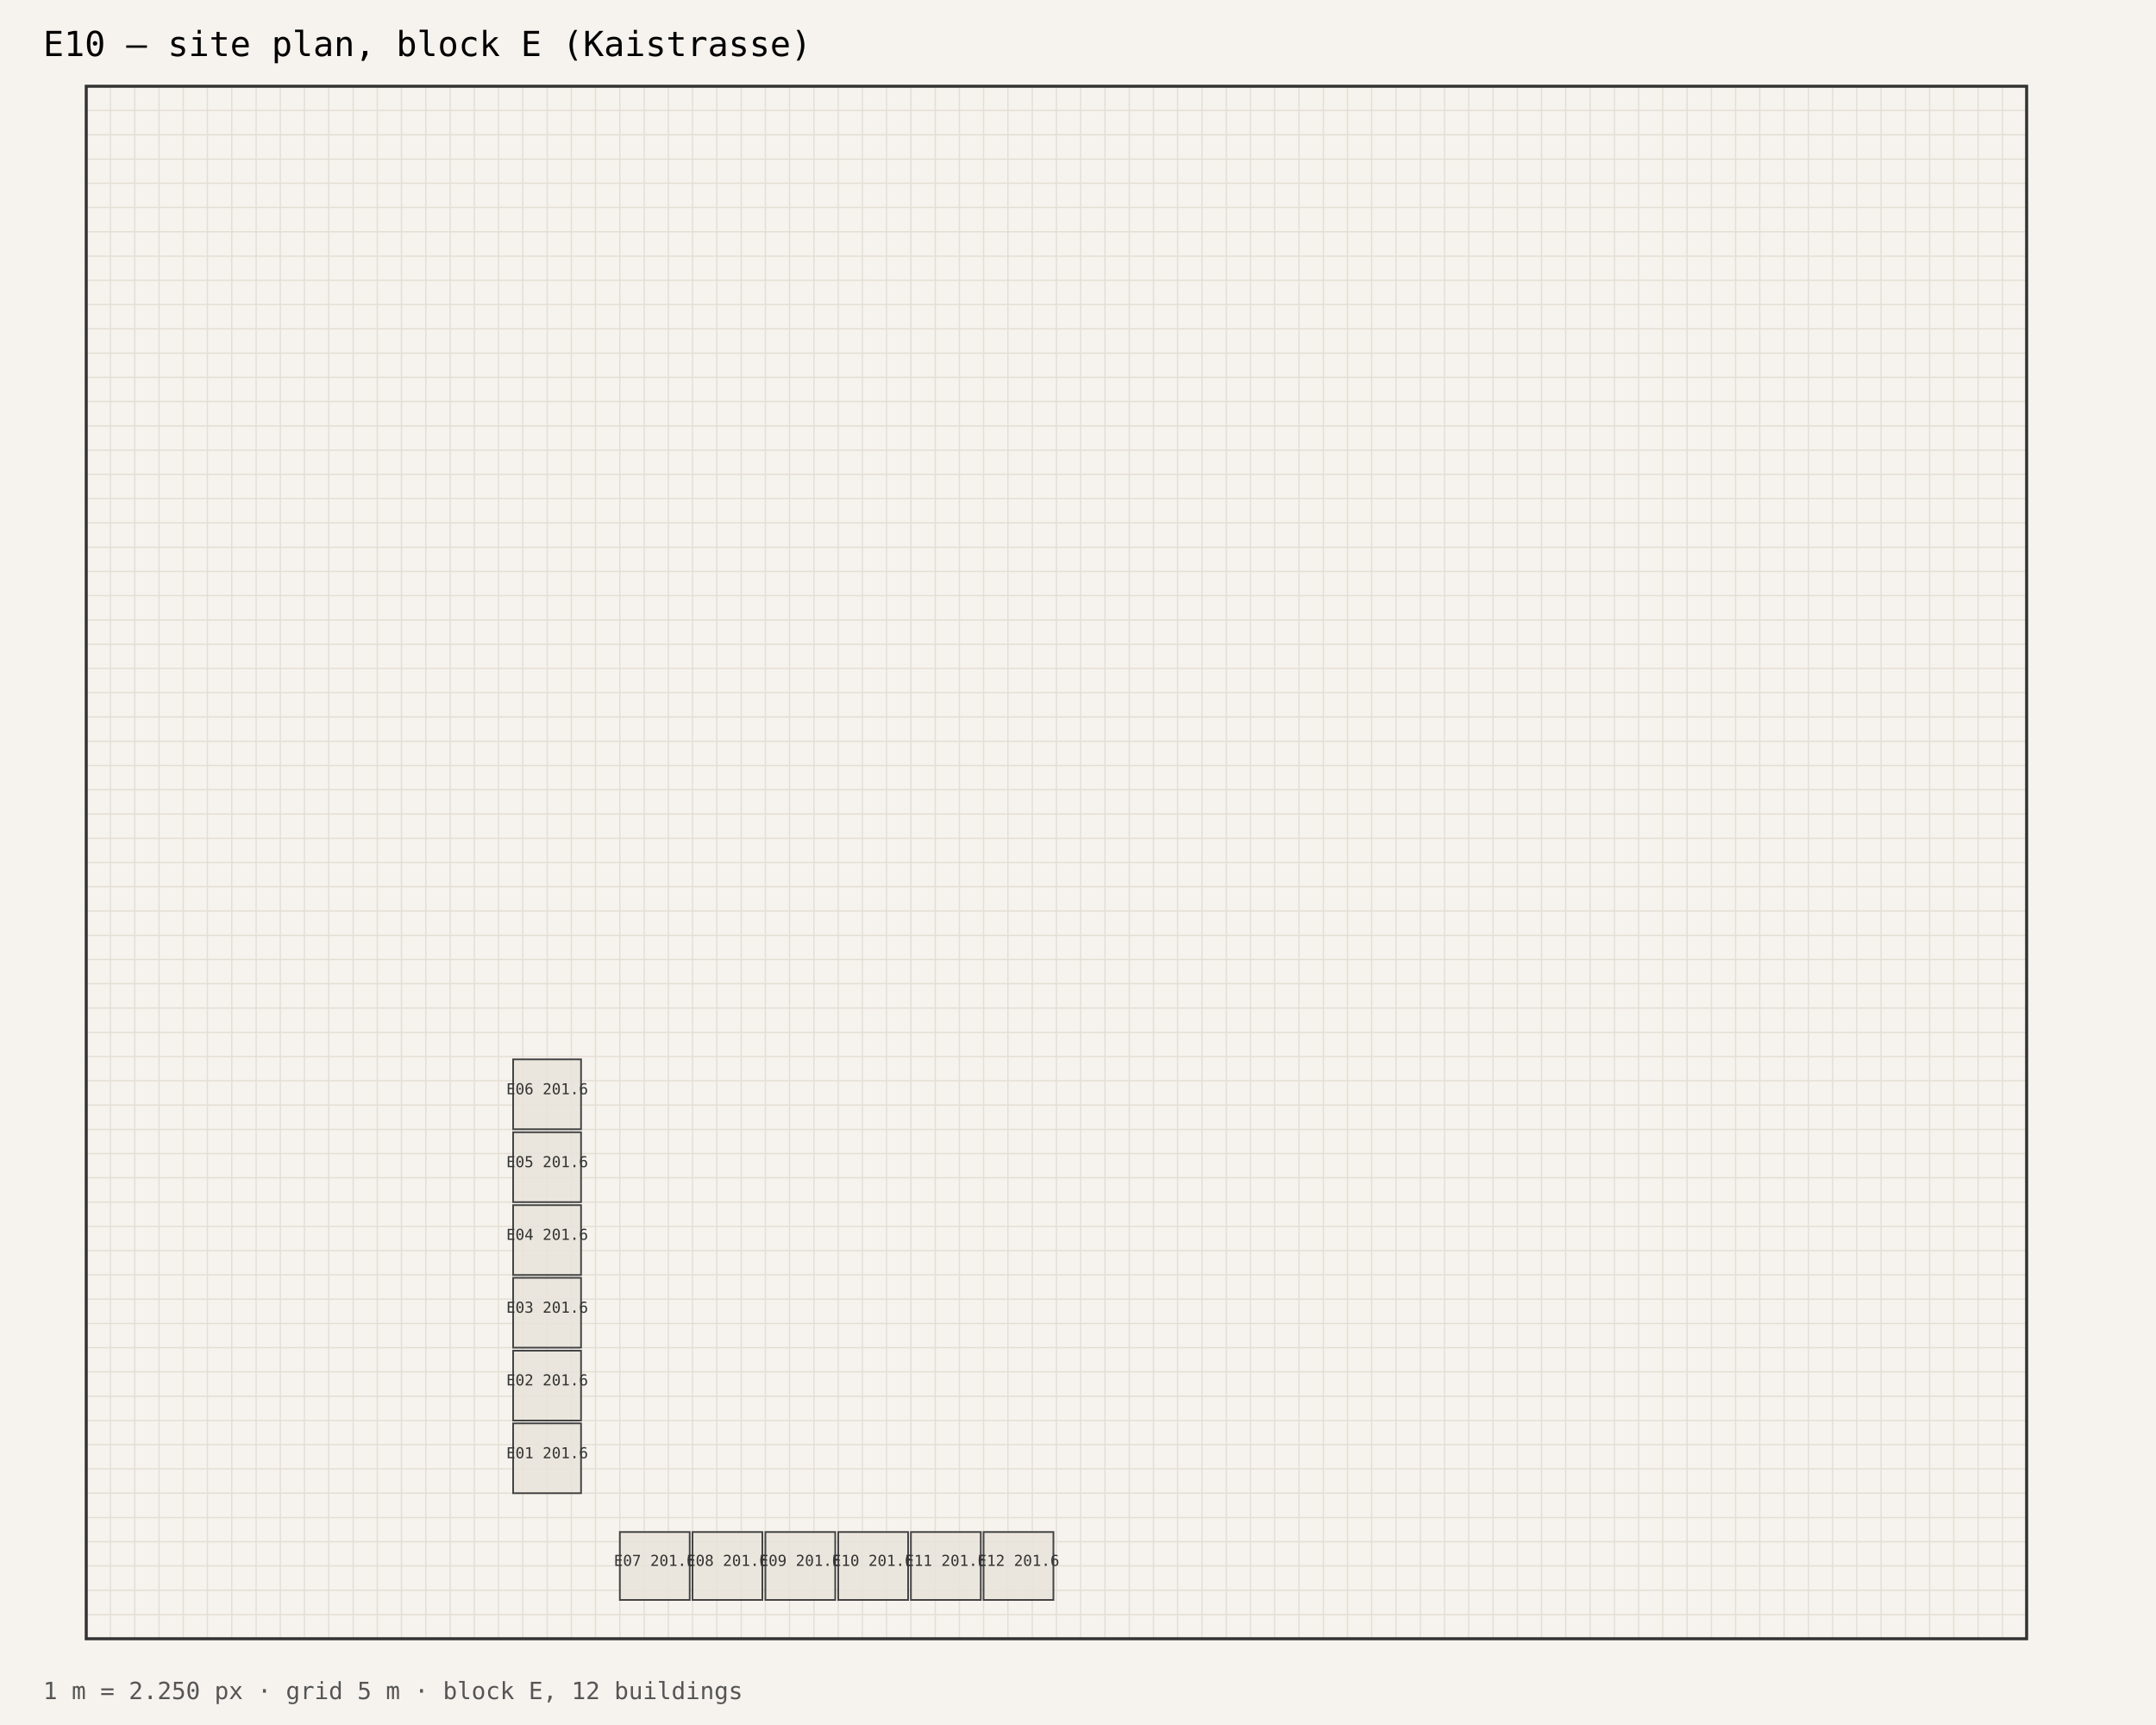
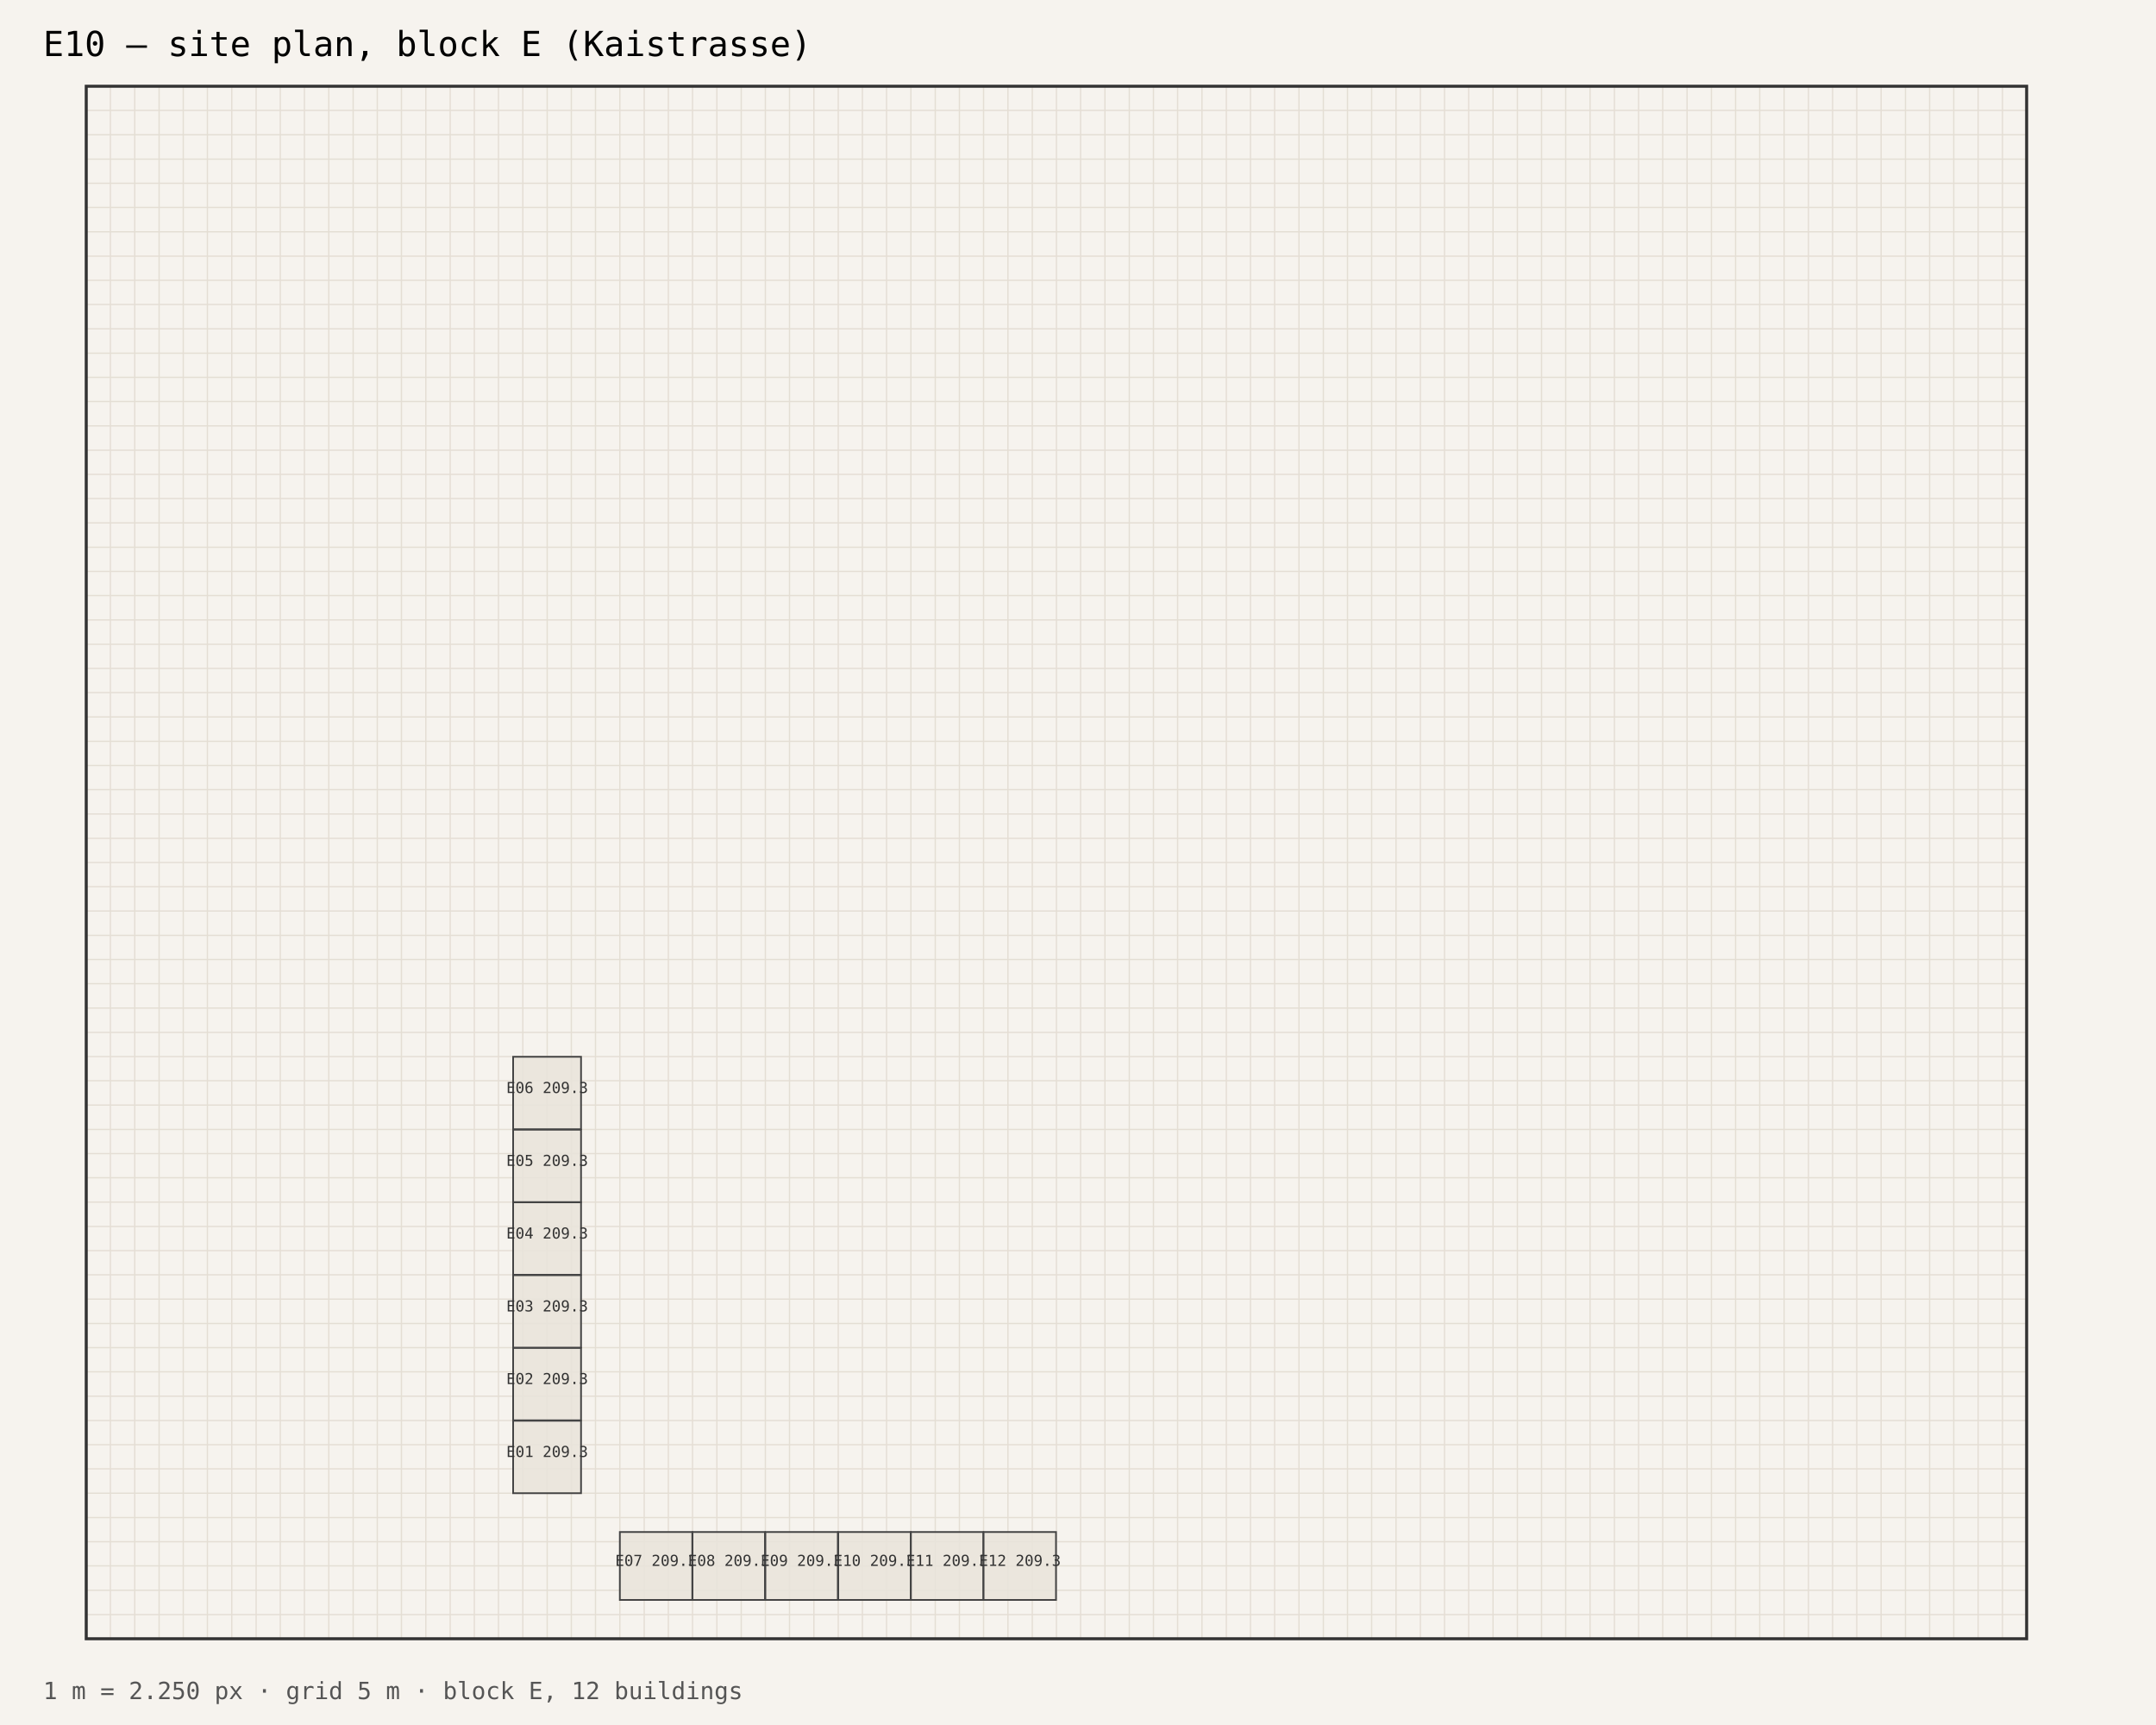
<svg xmlns="http://www.w3.org/2000/svg" width="1000" height="800" viewBox="0 0 1000 800">
  <rect width="1000" height="800" fill="#f6f3ee" />
  <text x="20" y="26" font-family="monospace" font-size="16">E10 — site plan, block E (Kaistrasse)</text>
  <text x="20" y="788" font-family="monospace" font-size="11" fill="#555">1 m = 2.250 px · grid 5 m · block E, 12 buildings</text>
  <line x1="40.0" y1="760.0" x2="40.0" y2="40.0" stroke="#e4ded4" stroke-width="0.6" />
  <line x1="51.2" y1="760.0" x2="51.2" y2="40.0" stroke="#e4ded4" stroke-width="0.6" />
  <line x1="62.5" y1="760.0" x2="62.5" y2="40.0" stroke="#e4ded4" stroke-width="0.6" />
  <line x1="73.8" y1="760.0" x2="73.8" y2="40.0" stroke="#e4ded4" stroke-width="0.6" />
  <line x1="85.0" y1="760.0" x2="85.0" y2="40.0" stroke="#e4ded4" stroke-width="0.6" />
  <line x1="96.2" y1="760.0" x2="96.2" y2="40.0" stroke="#e4ded4" stroke-width="0.6" />
  <line x1="107.5" y1="760.0" x2="107.5" y2="40.0" stroke="#e4ded4" stroke-width="0.6" />
  <line x1="118.8" y1="760.0" x2="118.8" y2="40.0" stroke="#e4ded4" stroke-width="0.6" />
  <line x1="130.0" y1="760.0" x2="130.0" y2="40.0" stroke="#e4ded4" stroke-width="0.6" />
  <line x1="141.2" y1="760.0" x2="141.2" y2="40.0" stroke="#e4ded4" stroke-width="0.6" />
  <line x1="152.5" y1="760.0" x2="152.5" y2="40.0" stroke="#e4ded4" stroke-width="0.6" />
  <line x1="163.8" y1="760.0" x2="163.8" y2="40.0" stroke="#e4ded4" stroke-width="0.6" />
  <line x1="175.0" y1="760.0" x2="175.0" y2="40.0" stroke="#e4ded4" stroke-width="0.6" />
  <line x1="186.2" y1="760.0" x2="186.2" y2="40.0" stroke="#e4ded4" stroke-width="0.6" />
  <line x1="197.5" y1="760.0" x2="197.5" y2="40.0" stroke="#e4ded4" stroke-width="0.6" />
  <line x1="208.8" y1="760.0" x2="208.8" y2="40.0" stroke="#e4ded4" stroke-width="0.6" />
  <line x1="220.0" y1="760.0" x2="220.0" y2="40.0" stroke="#e4ded4" stroke-width="0.6" />
  <line x1="231.2" y1="760.0" x2="231.2" y2="40.0" stroke="#e4ded4" stroke-width="0.6" />
  <line x1="242.5" y1="760.0" x2="242.5" y2="40.0" stroke="#e4ded4" stroke-width="0.6" />
  <line x1="253.8" y1="760.0" x2="253.8" y2="40.0" stroke="#e4ded4" stroke-width="0.6" />
  <line x1="265.0" y1="760.0" x2="265.0" y2="40.0" stroke="#e4ded4" stroke-width="0.6" />
  <line x1="276.2" y1="760.0" x2="276.2" y2="40.0" stroke="#e4ded4" stroke-width="0.6" />
  <line x1="287.5" y1="760.0" x2="287.5" y2="40.0" stroke="#e4ded4" stroke-width="0.6" />
  <line x1="298.8" y1="760.0" x2="298.8" y2="40.0" stroke="#e4ded4" stroke-width="0.6" />
  <line x1="310.0" y1="760.0" x2="310.0" y2="40.0" stroke="#e4ded4" stroke-width="0.6" />
  <line x1="321.2" y1="760.0" x2="321.2" y2="40.0" stroke="#e4ded4" stroke-width="0.6" />
  <line x1="332.5" y1="760.0" x2="332.5" y2="40.0" stroke="#e4ded4" stroke-width="0.6" />
  <line x1="343.8" y1="760.0" x2="343.8" y2="40.0" stroke="#e4ded4" stroke-width="0.6" />
  <line x1="355.0" y1="760.0" x2="355.0" y2="40.0" stroke="#e4ded4" stroke-width="0.6" />
  <line x1="366.2" y1="760.0" x2="366.2" y2="40.0" stroke="#e4ded4" stroke-width="0.6" />
  <line x1="377.5" y1="760.0" x2="377.5" y2="40.0" stroke="#e4ded4" stroke-width="0.6" />
  <line x1="388.8" y1="760.0" x2="388.8" y2="40.0" stroke="#e4ded4" stroke-width="0.6" />
  <line x1="400.0" y1="760.0" x2="400.0" y2="40.0" stroke="#e4ded4" stroke-width="0.6" />
  <line x1="411.2" y1="760.0" x2="411.2" y2="40.0" stroke="#e4ded4" stroke-width="0.6" />
  <line x1="422.5" y1="760.0" x2="422.5" y2="40.0" stroke="#e4ded4" stroke-width="0.6" />
  <line x1="433.8" y1="760.0" x2="433.8" y2="40.0" stroke="#e4ded4" stroke-width="0.6" />
  <line x1="445.0" y1="760.0" x2="445.0" y2="40.0" stroke="#e4ded4" stroke-width="0.6" />
  <line x1="456.2" y1="760.0" x2="456.2" y2="40.0" stroke="#e4ded4" stroke-width="0.6" />
  <line x1="467.5" y1="760.0" x2="467.5" y2="40.0" stroke="#e4ded4" stroke-width="0.6" />
  <line x1="478.8" y1="760.0" x2="478.8" y2="40.0" stroke="#e4ded4" stroke-width="0.6" />
  <line x1="490.0" y1="760.0" x2="490.0" y2="40.0" stroke="#e4ded4" stroke-width="0.6" />
  <line x1="501.2" y1="760.0" x2="501.2" y2="40.0" stroke="#e4ded4" stroke-width="0.6" />
  <line x1="512.5" y1="760.0" x2="512.5" y2="40.0" stroke="#e4ded4" stroke-width="0.6" />
  <line x1="523.8" y1="760.0" x2="523.8" y2="40.0" stroke="#e4ded4" stroke-width="0.6" />
  <line x1="535.0" y1="760.0" x2="535.0" y2="40.0" stroke="#e4ded4" stroke-width="0.6" />
  <line x1="546.2" y1="760.0" x2="546.2" y2="40.0" stroke="#e4ded4" stroke-width="0.6" />
  <line x1="557.5" y1="760.0" x2="557.5" y2="40.0" stroke="#e4ded4" stroke-width="0.6" />
  <line x1="568.8" y1="760.0" x2="568.8" y2="40.0" stroke="#e4ded4" stroke-width="0.6" />
  <line x1="580.0" y1="760.0" x2="580.0" y2="40.0" stroke="#e4ded4" stroke-width="0.6" />
  <line x1="591.2" y1="760.0" x2="591.2" y2="40.0" stroke="#e4ded4" stroke-width="0.6" />
  <line x1="602.5" y1="760.0" x2="602.5" y2="40.0" stroke="#e4ded4" stroke-width="0.6" />
  <line x1="613.8" y1="760.0" x2="613.8" y2="40.0" stroke="#e4ded4" stroke-width="0.6" />
  <line x1="625.0" y1="760.0" x2="625.0" y2="40.0" stroke="#e4ded4" stroke-width="0.6" />
  <line x1="636.2" y1="760.0" x2="636.2" y2="40.0" stroke="#e4ded4" stroke-width="0.6" />
  <line x1="647.5" y1="760.0" x2="647.5" y2="40.0" stroke="#e4ded4" stroke-width="0.6" />
  <line x1="658.8" y1="760.0" x2="658.8" y2="40.0" stroke="#e4ded4" stroke-width="0.6" />
  <line x1="670.0" y1="760.0" x2="670.0" y2="40.0" stroke="#e4ded4" stroke-width="0.6" />
  <line x1="681.2" y1="760.0" x2="681.2" y2="40.0" stroke="#e4ded4" stroke-width="0.6" />
  <line x1="692.5" y1="760.0" x2="692.5" y2="40.0" stroke="#e4ded4" stroke-width="0.6" />
  <line x1="703.8" y1="760.0" x2="703.8" y2="40.0" stroke="#e4ded4" stroke-width="0.6" />
  <line x1="715.0" y1="760.0" x2="715.0" y2="40.0" stroke="#e4ded4" stroke-width="0.6" />
  <line x1="726.2" y1="760.0" x2="726.2" y2="40.0" stroke="#e4ded4" stroke-width="0.6" />
  <line x1="737.5" y1="760.0" x2="737.5" y2="40.0" stroke="#e4ded4" stroke-width="0.6" />
  <line x1="748.8" y1="760.0" x2="748.8" y2="40.0" stroke="#e4ded4" stroke-width="0.6" />
  <line x1="760.0" y1="760.0" x2="760.0" y2="40.0" stroke="#e4ded4" stroke-width="0.6" />
  <line x1="771.2" y1="760.0" x2="771.2" y2="40.0" stroke="#e4ded4" stroke-width="0.6" />
  <line x1="782.5" y1="760.0" x2="782.5" y2="40.0" stroke="#e4ded4" stroke-width="0.6" />
  <line x1="793.8" y1="760.0" x2="793.8" y2="40.0" stroke="#e4ded4" stroke-width="0.6" />
  <line x1="805.0" y1="760.0" x2="805.0" y2="40.0" stroke="#e4ded4" stroke-width="0.6" />
  <line x1="816.2" y1="760.0" x2="816.2" y2="40.0" stroke="#e4ded4" stroke-width="0.6" />
  <line x1="827.5" y1="760.0" x2="827.5" y2="40.0" stroke="#e4ded4" stroke-width="0.6" />
  <line x1="838.8" y1="760.0" x2="838.8" y2="40.0" stroke="#e4ded4" stroke-width="0.6" />
  <line x1="850.0" y1="760.0" x2="850.0" y2="40.0" stroke="#e4ded4" stroke-width="0.6" />
  <line x1="861.2" y1="760.0" x2="861.2" y2="40.0" stroke="#e4ded4" stroke-width="0.6" />
  <line x1="872.5" y1="760.0" x2="872.5" y2="40.0" stroke="#e4ded4" stroke-width="0.6" />
  <line x1="883.8" y1="760.0" x2="883.8" y2="40.0" stroke="#e4ded4" stroke-width="0.6" />
  <line x1="895.0" y1="760.0" x2="895.0" y2="40.0" stroke="#e4ded4" stroke-width="0.6" />
  <line x1="906.2" y1="760.0" x2="906.2" y2="40.0" stroke="#e4ded4" stroke-width="0.6" />
  <line x1="917.5" y1="760.0" x2="917.5" y2="40.0" stroke="#e4ded4" stroke-width="0.6" />
  <line x1="928.8" y1="760.0" x2="928.8" y2="40.0" stroke="#e4ded4" stroke-width="0.6" />
  <line x1="40.0" y1="760.0" x2="940.0" y2="760.0" stroke="#e4ded4" stroke-width="0.6" />
  <line x1="40.0" y1="748.8" x2="940.0" y2="748.8" stroke="#e4ded4" stroke-width="0.6" />
  <line x1="40.0" y1="737.5" x2="940.0" y2="737.5" stroke="#e4ded4" stroke-width="0.6" />
  <line x1="40.0" y1="726.2" x2="940.0" y2="726.2" stroke="#e4ded4" stroke-width="0.6" />
  <line x1="40.0" y1="715.0" x2="940.0" y2="715.0" stroke="#e4ded4" stroke-width="0.6" />
  <line x1="40.0" y1="703.8" x2="940.0" y2="703.8" stroke="#e4ded4" stroke-width="0.6" />
  <line x1="40.0" y1="692.5" x2="940.0" y2="692.5" stroke="#e4ded4" stroke-width="0.6" />
  <line x1="40.0" y1="681.2" x2="940.0" y2="681.2" stroke="#e4ded4" stroke-width="0.6" />
  <line x1="40.0" y1="670.0" x2="940.0" y2="670.0" stroke="#e4ded4" stroke-width="0.6" />
  <line x1="40.0" y1="658.8" x2="940.0" y2="658.8" stroke="#e4ded4" stroke-width="0.6" />
  <line x1="40.0" y1="647.5" x2="940.0" y2="647.5" stroke="#e4ded4" stroke-width="0.6" />
  <line x1="40.0" y1="636.2" x2="940.0" y2="636.2" stroke="#e4ded4" stroke-width="0.6" />
  <line x1="40.0" y1="625.0" x2="940.0" y2="625.0" stroke="#e4ded4" stroke-width="0.6" />
  <line x1="40.0" y1="613.8" x2="940.0" y2="613.8" stroke="#e4ded4" stroke-width="0.6" />
  <line x1="40.0" y1="602.5" x2="940.0" y2="602.5" stroke="#e4ded4" stroke-width="0.6" />
  <line x1="40.0" y1="591.2" x2="940.0" y2="591.2" stroke="#e4ded4" stroke-width="0.6" />
  <line x1="40.0" y1="580.0" x2="940.0" y2="580.0" stroke="#e4ded4" stroke-width="0.6" />
  <line x1="40.0" y1="568.8" x2="940.0" y2="568.8" stroke="#e4ded4" stroke-width="0.6" />
  <line x1="40.0" y1="557.5" x2="940.0" y2="557.5" stroke="#e4ded4" stroke-width="0.6" />
  <line x1="40.0" y1="546.2" x2="940.0" y2="546.2" stroke="#e4ded4" stroke-width="0.6" />
  <line x1="40.0" y1="535.0" x2="940.0" y2="535.0" stroke="#e4ded4" stroke-width="0.6" />
  <line x1="40.0" y1="523.8" x2="940.0" y2="523.8" stroke="#e4ded4" stroke-width="0.6" />
  <line x1="40.0" y1="512.5" x2="940.0" y2="512.5" stroke="#e4ded4" stroke-width="0.6" />
  <line x1="40.0" y1="501.2" x2="940.0" y2="501.2" stroke="#e4ded4" stroke-width="0.6" />
  <line x1="40.0" y1="490.0" x2="940.0" y2="490.0" stroke="#e4ded4" stroke-width="0.6" />
  <line x1="40.0" y1="478.8" x2="940.0" y2="478.8" stroke="#e4ded4" stroke-width="0.6" />
  <line x1="40.0" y1="467.5" x2="940.0" y2="467.5" stroke="#e4ded4" stroke-width="0.6" />
  <line x1="40.0" y1="456.2" x2="940.0" y2="456.2" stroke="#e4ded4" stroke-width="0.6" />
  <line x1="40.0" y1="445.0" x2="940.0" y2="445.0" stroke="#e4ded4" stroke-width="0.6" />
  <line x1="40.0" y1="433.8" x2="940.0" y2="433.8" stroke="#e4ded4" stroke-width="0.6" />
  <line x1="40.0" y1="422.5" x2="940.0" y2="422.5" stroke="#e4ded4" stroke-width="0.6" />
  <line x1="40.0" y1="411.2" x2="940.0" y2="411.2" stroke="#e4ded4" stroke-width="0.6" />
  <line x1="40.0" y1="400.0" x2="940.0" y2="400.0" stroke="#e4ded4" stroke-width="0.6" />
  <line x1="40.0" y1="388.8" x2="940.0" y2="388.8" stroke="#e4ded4" stroke-width="0.6" />
  <line x1="40.0" y1="377.5" x2="940.0" y2="377.5" stroke="#e4ded4" stroke-width="0.6" />
  <line x1="40.0" y1="366.2" x2="940.0" y2="366.2" stroke="#e4ded4" stroke-width="0.6" />
  <line x1="40.0" y1="355.0" x2="940.0" y2="355.0" stroke="#e4ded4" stroke-width="0.6" />
  <line x1="40.0" y1="343.8" x2="940.0" y2="343.8" stroke="#e4ded4" stroke-width="0.6" />
  <line x1="40.0" y1="332.5" x2="940.0" y2="332.5" stroke="#e4ded4" stroke-width="0.6" />
  <line x1="40.0" y1="321.2" x2="940.0" y2="321.2" stroke="#e4ded4" stroke-width="0.6" />
  <line x1="40.0" y1="310.0" x2="940.0" y2="310.0" stroke="#e4ded4" stroke-width="0.6" />
  <line x1="40.0" y1="298.8" x2="940.0" y2="298.8" stroke="#e4ded4" stroke-width="0.6" />
  <line x1="40.0" y1="287.5" x2="940.0" y2="287.5" stroke="#e4ded4" stroke-width="0.6" />
  <line x1="40.0" y1="276.2" x2="940.0" y2="276.2" stroke="#e4ded4" stroke-width="0.6" />
  <line x1="40.0" y1="265.0" x2="940.0" y2="265.0" stroke="#e4ded4" stroke-width="0.6" />
  <line x1="40.0" y1="253.8" x2="940.0" y2="253.8" stroke="#e4ded4" stroke-width="0.6" />
  <line x1="40.0" y1="242.5" x2="940.0" y2="242.5" stroke="#e4ded4" stroke-width="0.6" />
  <line x1="40.0" y1="231.2" x2="940.0" y2="231.2" stroke="#e4ded4" stroke-width="0.6" />
  <line x1="40.0" y1="220.0" x2="940.0" y2="220.0" stroke="#e4ded4" stroke-width="0.6" />
  <line x1="40.0" y1="208.8" x2="940.0" y2="208.8" stroke="#e4ded4" stroke-width="0.6" />
  <line x1="40.0" y1="197.5" x2="940.0" y2="197.5" stroke="#e4ded4" stroke-width="0.6" />
  <line x1="40.0" y1="186.2" x2="940.0" y2="186.2" stroke="#e4ded4" stroke-width="0.6" />
  <line x1="40.0" y1="175.0" x2="940.0" y2="175.0" stroke="#e4ded4" stroke-width="0.6" />
  <line x1="40.0" y1="163.8" x2="940.0" y2="163.8" stroke="#e4ded4" stroke-width="0.6" />
  <line x1="40.0" y1="152.5" x2="940.0" y2="152.5" stroke="#e4ded4" stroke-width="0.6" />
  <line x1="40.0" y1="141.2" x2="940.0" y2="141.2" stroke="#e4ded4" stroke-width="0.6" />
  <line x1="40.0" y1="130.0" x2="940.0" y2="130.0" stroke="#e4ded4" stroke-width="0.6" />
  <line x1="40.0" y1="118.8" x2="940.0" y2="118.8" stroke="#e4ded4" stroke-width="0.6" />
  <line x1="40.0" y1="107.5" x2="940.0" y2="107.5" stroke="#e4ded4" stroke-width="0.6" />
  <line x1="40.0" y1="96.2" x2="940.0" y2="96.2" stroke="#e4ded4" stroke-width="0.6" />
  <line x1="40.0" y1="85.0" x2="940.0" y2="85.0" stroke="#e4ded4" stroke-width="0.6" />
  <line x1="40.0" y1="73.8" x2="940.0" y2="73.8" stroke="#e4ded4" stroke-width="0.6" />
  <line x1="40.0" y1="62.5" x2="940.0" y2="62.5" stroke="#e4ded4" stroke-width="0.6" />
  <line x1="40.0" y1="51.2" x2="940.0" y2="51.2" stroke="#e4ded4" stroke-width="0.6" />
  <rect x="40.0" y="40.0" width="900.0" height="720.0" fill="none" stroke="#333" stroke-width="1.4" />
-   <rect x="238.0" y="660.1" width="31.5" height="32.4" fill="#e9e4da" stroke="#444" stroke-width="0.8" fill-opacity="0.85" />
-   <text x="253.8" y="676.3" font-family="monospace" font-size="7" text-anchor="middle" fill="#333">E01 201.6</text>
-   <rect x="238.0" y="626.4" width="31.5" height="32.4" fill="#e9e4da" stroke="#444" stroke-width="0.8" fill-opacity="0.85" />
-   <text x="253.8" y="642.5" font-family="monospace" font-size="7" text-anchor="middle" fill="#333">E02 201.6</text>
-   <rect x="238.0" y="592.6" width="31.5" height="32.4" fill="#e9e4da" stroke="#444" stroke-width="0.8" fill-opacity="0.85" />
-   <text x="253.8" y="608.8" font-family="monospace" font-size="7" text-anchor="middle" fill="#333">E03 201.6</text>
-   <rect x="238.0" y="558.9" width="31.5" height="32.4" fill="#e9e4da" stroke="#444" stroke-width="0.8" fill-opacity="0.85" />
-   <text x="253.8" y="575.0" font-family="monospace" font-size="7" text-anchor="middle" fill="#333">E04 201.6</text>
-   <rect x="238.0" y="525.1" width="31.5" height="32.4" fill="#e9e4da" stroke="#444" stroke-width="0.8" fill-opacity="0.85" />
-   <text x="253.8" y="541.3" font-family="monospace" font-size="7" text-anchor="middle" fill="#333">E05 201.6</text>
-   <rect x="238.0" y="491.3" width="31.5" height="32.4" fill="#e9e4da" stroke="#444" stroke-width="0.8" fill-opacity="0.85" />
-   <text x="253.8" y="507.5" font-family="monospace" font-size="7" text-anchor="middle" fill="#333">E06 201.6</text>
-   <rect x="287.5" y="710.5" width="32.4" height="31.5" fill="#e9e4da" stroke="#444" stroke-width="0.8" fill-opacity="0.85" />
-   <text x="303.7" y="726.2" font-family="monospace" font-size="7" text-anchor="middle" fill="#333">E07 201.6</text>
-   <rect x="321.2" y="710.5" width="32.4" height="31.5" fill="#e9e4da" stroke="#444" stroke-width="0.8" fill-opacity="0.85" />
-   <text x="337.4" y="726.2" font-family="monospace" font-size="7" text-anchor="middle" fill="#333">E08 201.6</text>
-   <rect x="355.0" y="710.5" width="32.4" height="31.5" fill="#e9e4da" stroke="#444" stroke-width="0.8" fill-opacity="0.85" />
-   <text x="371.2" y="726.2" font-family="monospace" font-size="7" text-anchor="middle" fill="#333">E09 201.6</text>
-   <rect x="388.8" y="710.5" width="32.4" height="31.5" fill="#e9e4da" stroke="#444" stroke-width="0.8" fill-opacity="0.85" />
-   <text x="404.9" y="726.2" font-family="monospace" font-size="7" text-anchor="middle" fill="#333">E10 201.6</text>
-   <rect x="422.5" y="710.5" width="32.4" height="31.5" fill="#e9e4da" stroke="#444" stroke-width="0.8" fill-opacity="0.85" />
-   <text x="438.7" y="726.2" font-family="monospace" font-size="7" text-anchor="middle" fill="#333">E11 201.6</text>
-   <rect x="456.2" y="710.5" width="32.4" height="31.5" fill="#e9e4da" stroke="#444" stroke-width="0.8" fill-opacity="0.85" />
-   <text x="472.4" y="726.2" font-family="monospace" font-size="7" text-anchor="middle" fill="#333">E12 201.6</text>
+   <rect x="238.0" y="658.9" width="31.5" height="33.6" fill="#e9e4da" stroke="#444" stroke-width="0.8" fill-opacity="0.85" />
+   <text x="253.8" y="675.7" font-family="monospace" font-size="7" text-anchor="middle" fill="#333">E01 209.3</text>
+   <rect x="238.0" y="625.1" width="31.5" height="33.6" fill="#e9e4da" stroke="#444" stroke-width="0.8" fill-opacity="0.85" />
+   <text x="253.8" y="641.9" font-family="monospace" font-size="7" text-anchor="middle" fill="#333">E02 209.3</text>
+   <rect x="238.0" y="591.4" width="31.5" height="33.6" fill="#e9e4da" stroke="#444" stroke-width="0.8" fill-opacity="0.85" />
+   <text x="253.8" y="608.2" font-family="monospace" font-size="7" text-anchor="middle" fill="#333">E03 209.3</text>
+   <rect x="238.0" y="557.6" width="31.5" height="33.6" fill="#e9e4da" stroke="#444" stroke-width="0.8" fill-opacity="0.85" />
+   <text x="253.8" y="574.4" font-family="monospace" font-size="7" text-anchor="middle" fill="#333">E04 209.3</text>
+   <rect x="238.0" y="523.9" width="31.5" height="33.6" fill="#e9e4da" stroke="#444" stroke-width="0.8" fill-opacity="0.85" />
+   <text x="253.8" y="540.7" font-family="monospace" font-size="7" text-anchor="middle" fill="#333">E05 209.3</text>
+   <rect x="238.0" y="490.1" width="31.5" height="33.6" fill="#e9e4da" stroke="#444" stroke-width="0.8" fill-opacity="0.85" />
+   <text x="253.8" y="506.9" font-family="monospace" font-size="7" text-anchor="middle" fill="#333">E06 209.3</text>
+   <rect x="287.5" y="710.5" width="33.6" height="31.5" fill="#e9e4da" stroke="#444" stroke-width="0.8" fill-opacity="0.85" />
+   <text x="304.3" y="726.2" font-family="monospace" font-size="7" text-anchor="middle" fill="#333">E07 209.3</text>
+   <rect x="321.2" y="710.5" width="33.6" height="31.5" fill="#e9e4da" stroke="#444" stroke-width="0.8" fill-opacity="0.85" />
+   <text x="338.1" y="726.2" font-family="monospace" font-size="7" text-anchor="middle" fill="#333">E08 209.3</text>
+   <rect x="355.0" y="710.5" width="33.6" height="31.5" fill="#e9e4da" stroke="#444" stroke-width="0.8" fill-opacity="0.85" />
+   <text x="371.8" y="726.2" font-family="monospace" font-size="7" text-anchor="middle" fill="#333">E09 209.3</text>
+   <rect x="388.8" y="710.5" width="33.6" height="31.5" fill="#e9e4da" stroke="#444" stroke-width="0.8" fill-opacity="0.85" />
+   <text x="405.6" y="726.2" font-family="monospace" font-size="7" text-anchor="middle" fill="#333">E10 209.3</text>
+   <rect x="422.5" y="710.5" width="33.6" height="31.5" fill="#e9e4da" stroke="#444" stroke-width="0.8" fill-opacity="0.85" />
+   <text x="439.3" y="726.2" font-family="monospace" font-size="7" text-anchor="middle" fill="#333">E11 209.3</text>
+   <rect x="456.2" y="710.5" width="33.6" height="31.5" fill="#e9e4da" stroke="#444" stroke-width="0.8" fill-opacity="0.85" />
+   <text x="473.1" y="726.2" font-family="monospace" font-size="7" text-anchor="middle" fill="#333">E12 209.3</text>
</svg>
